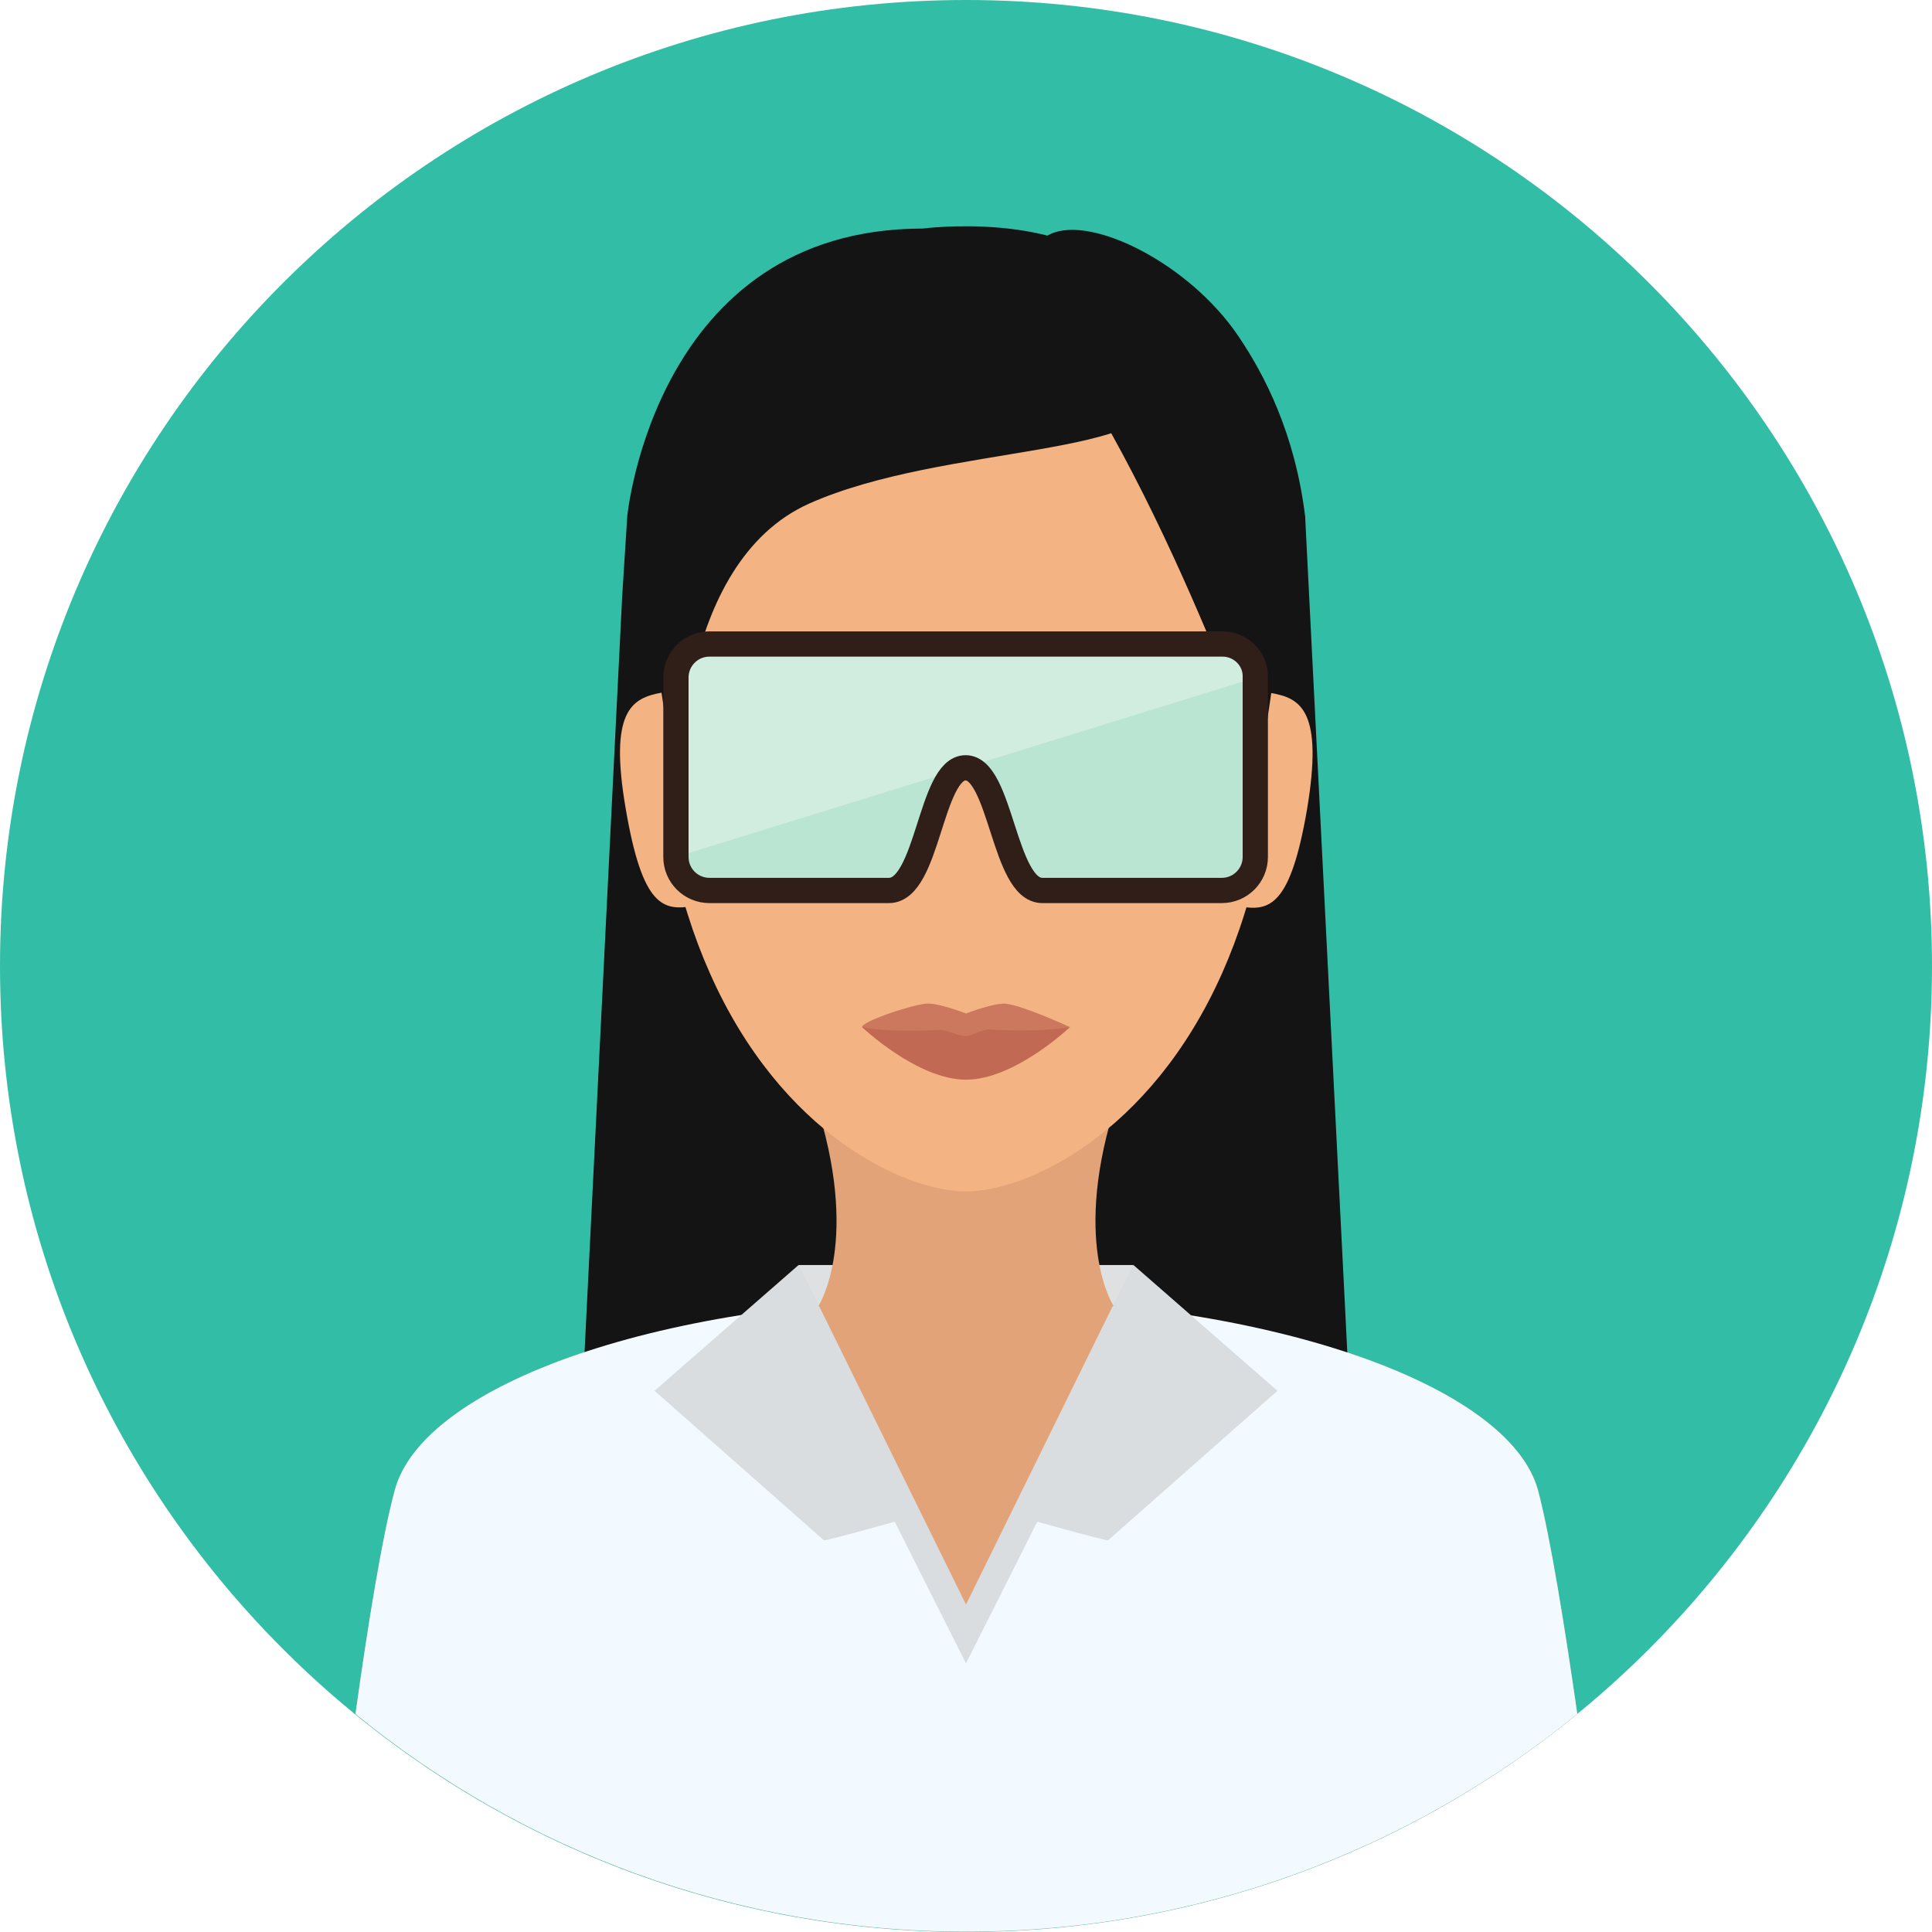
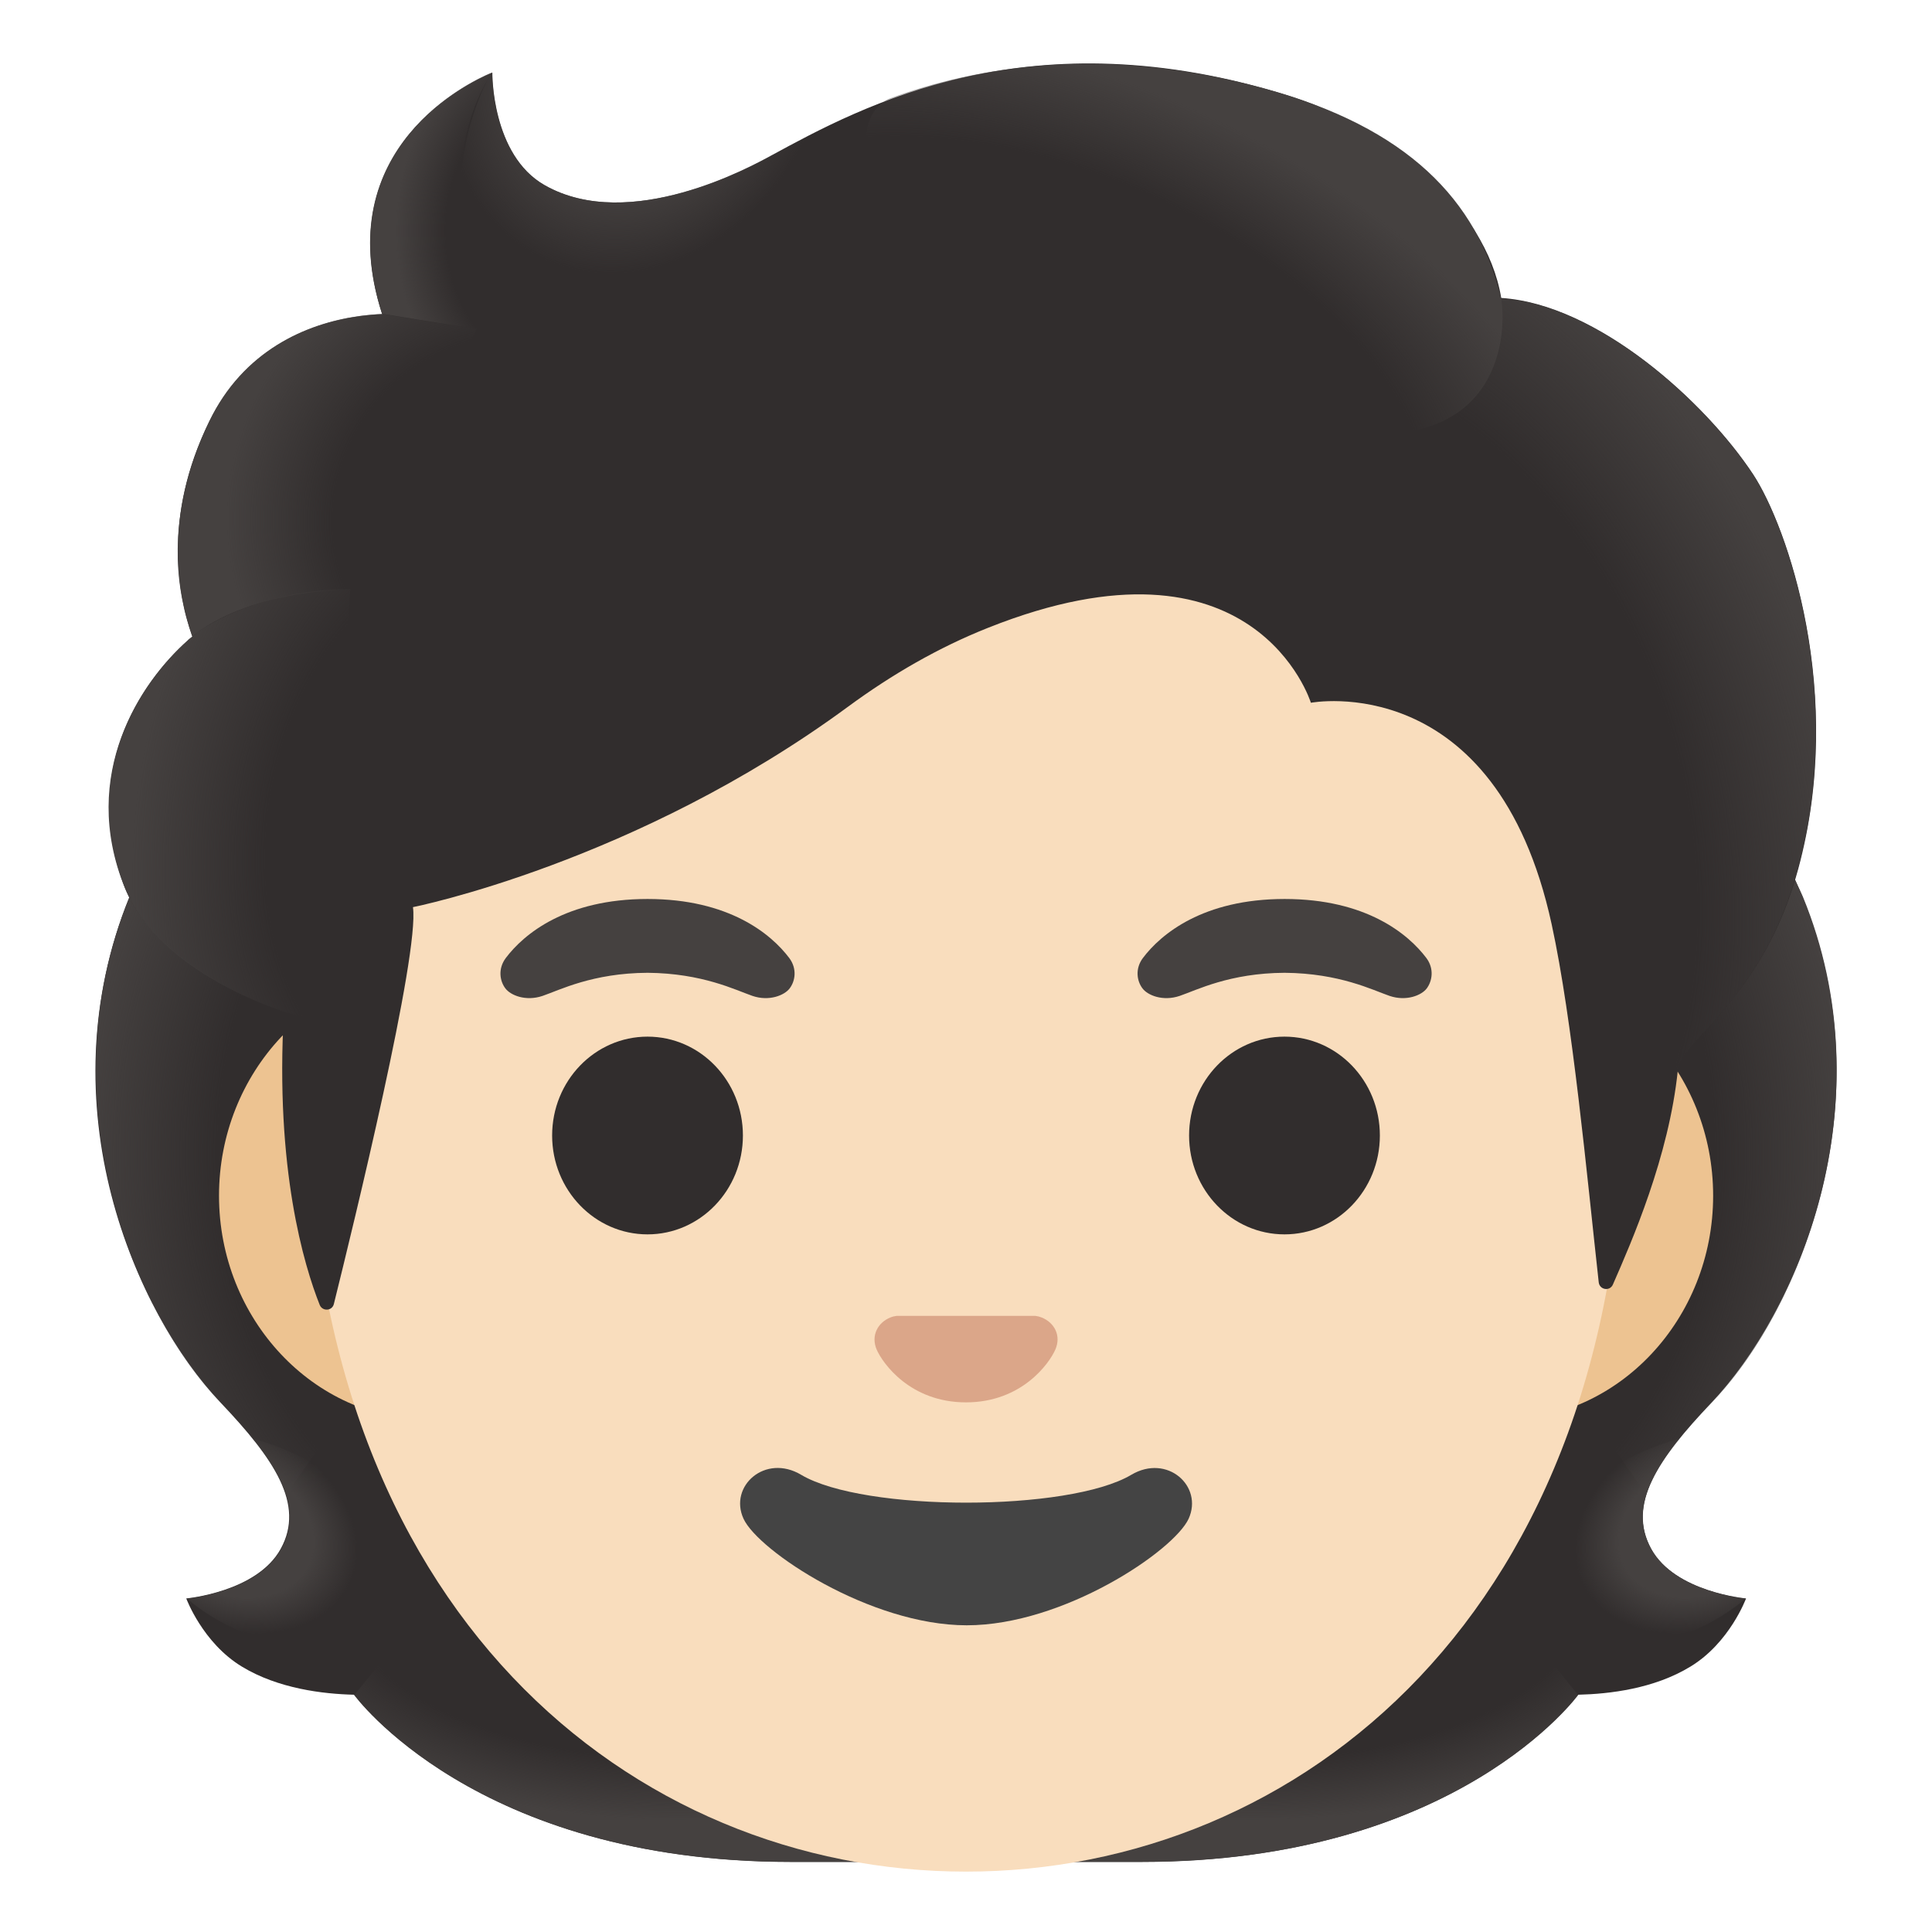
- <svg xmlns="http://www.w3.org/2000/svg" version="1.1" id="Layer_1" x="0px" y="0px" viewBox="0 0 496.2 496.2" style="enable-background:new 0 0 496.2 496.2;" xml:space="preserve">
-   <path style="fill:#32BEA6;" d="M496.2,248.1C496.2,111.1,385.1,0,248.1,0S0,111.1,0,248.1s111.1,248.1,248.1,248.1  S496.2,385.1,496.2,248.1z" />
+ <svg xmlns="http://www.w3.org/2000/svg" width="800px" height="800px" viewBox="0 0 128 128" aria-hidden="true" role="img" class="iconify iconify--noto" preserveAspectRatio="xMidYMid meet">
+   <path d="M109.4 102.62c-1.62-2.96.45-5.96 3.98-9.68c5.6-5.91 11.7-19.6 6.04-33.51c.03-.08-1.12-2.42-1.08-2.5l-2.34-.12c-.75-.11-26.36-.16-52-.16s-51.25.05-52 .16c0 0-3.45 2.54-3.42 2.61c-5.66 13.91.44 27.6 6.04 33.51c3.53 3.72 5.6 6.73 3.98 9.68c-1.57 2.87-6.26 3.29-6.26 3.29s1.08 2.94 3.69 4.52c2.41 1.46 5.37 1.81 7.42 1.86c0 0 8 11.07 28.92 11.07h23.28c20.92 0 28.92-11.07 28.92-11.07c2.05-.05 5.01-.39 7.42-1.86c2.61-1.58 3.69-4.52 3.69-4.52s-4.7-.41-6.28-3.28z" fill="#312d2d">
+ 
+ </path>
+   <radialGradient id="IconifyId17ecdb2904d178eab17884" cx="95.248" cy="22.384" r="30.469" gradientTransform="matrix(1 0 0 .4912 -12.275 94.62)" gradientUnits="userSpaceOnUse">
+     <stop offset=".728" stop-color="#454140" stop-opacity="0">
+ 
+ </stop>
+     <stop offset="1" stop-color="#454140">
+ 
+ </stop>
+   </radialGradient>
+   <path d="M63.99 123.36v-12.29l37.18-2.94l3.38 4.16s-8 11.07-28.92 11.07H63.99z" fill="url(#IconifyId17ecdb2904d178eab17884)">
+ 
+ </path>
+   <radialGradient id="IconifyId17ecdb2904d178eab17885" cx="65.24" cy="26.915" r="9.004" gradientTransform="matrix(-.9057 .4238 -.3144 -.6719 180.533 91.517)" gradientUnits="userSpaceOnUse">
+     <stop offset=".663" stop-color="#454140">
+ 
+ </stop>
+     <stop offset="1" stop-color="#454140" stop-opacity="0">
+ 
+ </stop>
+   </radialGradient>
+   <path d="M104.46 106.93c-5.57-8.46 6.78-11.61 6.78-11.61l.01.01c-2.15 2.67-3.12 5-1.86 7.29c1.57 2.87 6.26 3.29 6.26 3.29s-6.38 5.68-11.19 1.02z" fill="url(#IconifyId17ecdb2904d178eab17885)">
+ 
+ </path>
+   <radialGradient id="IconifyId17ecdb2904d178eab17886" cx="88.575" cy="52.387" r="39.55" gradientTransform="matrix(-.0746 -.9972 .8311 -.0622 52.718 167.2)" gradientUnits="userSpaceOnUse">
+     <stop offset=".725" stop-color="#454140" stop-opacity="0">
+ 
+ </stop>
+     <stop offset="1" stop-color="#454140">
+ 
+ </stop>
+   </radialGradient>
+   <path d="M119.45 59.42c5.53 13.47-.29 27.34-5.74 33.19c-.75.8-3.92 3.92-4.64 6.4c0 0-12.42-17.31-16.12-27.49c-.75-2.05-1.43-4.17-1.52-6.35c-.07-1.64.19-3.59 1.13-4.98c1.16-1.71 26.23-2.21 26.23-2.21c0 .02.66 1.44.66 1.44z" fill="url(#IconifyId17ecdb2904d178eab17886)">
+ 
+ </path>
+   <radialGradient id="IconifyId17ecdb2904d178eab17887" cx="38.383" cy="52.387" r="39.55" gradientTransform="matrix(.0746 -.9972 -.8311 -.0622 79.056 117.148)" gradientUnits="userSpaceOnUse">
+     <stop offset=".725" stop-color="#454140" stop-opacity="0">
+ 
+ </stop>
+     <stop offset="1" stop-color="#454140">
+ 
+ </stop>
+   </radialGradient>
+   <path d="M8.58 59.42c-5.52 13.47.29 27.34 5.74 33.19c.75.8 3.92 3.92 4.64 6.4c0 0 12.42-17.31 16.12-27.49c.75-2.05 1.43-4.17 1.52-6.35c.07-1.64-.19-3.59-1.13-4.98c-1.16-1.71-2.51-1.25-4.47-1.25c-3.75 0-20.15-.96-21.42-.96c0 .02-1 1.44-1 1.44z" fill="url(#IconifyId17ecdb2904d178eab17887)">
+ 
+ </path>
+   <radialGradient id="IconifyId17ecdb2904d178eab17888" cx="45.056" cy="22.384" r="30.469" gradientTransform="matrix(-1 0 0 .4912 90.112 94.62)" gradientUnits="userSpaceOnUse">
+     <stop offset=".728" stop-color="#454140" stop-opacity="0">
+ 
+ </stop>
+     <stop offset="1" stop-color="#454140">
+ 
+ </stop>
+   </radialGradient>
+   <path d="M64.04 123.36v-12.29l-37.18-2.94l-3.38 4.16s8 11.07 28.92 11.07h11.64z" fill="url(#IconifyId17ecdb2904d178eab17888)">
+ 
+ </path>
+   <radialGradient id="IconifyId17ecdb2904d178eab17889" cx="15.047" cy="26.915" r="9.004" gradientTransform="matrix(.9057 .4238 .3144 -.6719 -7.043 112.79)" gradientUnits="userSpaceOnUse">
+     <stop offset=".663" stop-color="#454140">
+ 
+ </stop>
+     <stop offset="1" stop-color="#454140" stop-opacity="0">
+ 
+ </stop>
+   </radialGradient>
+   <path d="M23.57 106.93c5.57-8.46-6.78-11.61-6.78-11.61l-.01.01c2.15 2.67 3.12 5 1.86 7.29c-1.57 2.87-6.26 3.29-6.26 3.29s6.38 5.68 11.19 1.02z" fill="url(#IconifyId17ecdb2904d178eab17889)">
+ 
+ </path>
  <g>
-     <path style="fill:#E2A379;" d="M287,282.1h-77.8c12.1,36.6,1,53.3,1,53.3l26.9,6.1h22l26.9-6.1C286,335.4,274.9,318.7,287,282.1z" />
-     <path style="fill:#E2A379;" d="M248.2,390.1c44.9,0,37.8-54.7,37.8-54.7s-8.9,17.3-38.1,17.3s-37.5-17.3-37.5-17.3   S203.3,390.1,248.2,390.1z" />
-     <path style="fill:#E2A379;" d="M247.8,333.4c-77.2,0-139.1,22.1-146.4,49.3c-3.3,12.2-7,35.2-10.1,57.5   c42.7,34.9,97.4,55.9,156.9,55.9s114.1-21,156.9-55.9c-3.2-22.3-6.9-45.4-10.1-57.5C387.5,355.5,324.9,333.4,247.8,333.4z" />
-   </g>
-   <polygon style="fill:#141414;" points="349.1,408.1 147.1,408.1 159.8,153.1 335.2,132.6 " />
-   <rect x="205.1" y="324.9" style="fill:#DEE0E2;" width="86" height="25" />
-   <path style="fill:#F3FAFF;" d="M247.8,333.4c-77.2,0-139.1,22.1-146.4,49.3c-3.3,12.2-7,35.2-10.1,57.5  c42.7,34.9,97.4,55.9,156.9,55.9s114.1-21,156.9-55.9c-3.2-22.3-6.9-45.4-10.1-57.5C387.5,355.5,324.9,333.4,247.8,333.4z" />
-   <g>
-     <path style="fill:#DADDE0;" d="M293.9,336.2c-14.5-1.8-30-2.7-46.1-2.7c-15.9,0-31.2,0.9-45.5,2.7l45.8,91L293.9,336.2z" />
-     <path style="fill:#DADDE0;" d="M168.1,357.2l37-32.3l32,63.9c0,0-25.2,7.1-25.5,6.8L168.1,357.2z" />
-     <path style="fill:#DADDE0;" d="M328.1,357.2l-37-32.3l-32,63.9c0,0,25.2,7.1,25.5,6.8L328.1,357.2z" />
+     <path d="M99.55 64.37H28.45c-7.67 0-13.94 6.68-13.94 14.85s6.27 14.85 13.94 14.85h71.11c7.67 0 13.94-6.68 13.94-14.85s-6.28-14.85-13.95-14.85z" fill="#edc391">
+ 
+ </path>
+     <path d="M64 13.15c-22.64 0-43.61 24.21-43.61 59.06C20.39 106.87 42 124 64 124s43.61-17.13 43.61-51.79c0-34.84-20.97-59.06-43.61-59.06z" fill="#f9ddbd">
+ 
+ </path>
+     <path d="M69.02 87.29a1.63 1.63 0 0 0-.42-.11h-9.2c-.14.02-.28.05-.42.11c-.83.34-1.29 1.2-.9 2.12c.4.92 2.23 3.5 5.92 3.5s5.52-2.58 5.92-3.5s-.06-1.78-.9-2.12z" fill="#dba689">
+ 
+ </path>
+     <path d="M74.95 97.71c-4.14 2.46-17.73 2.46-21.87 0c-2.38-1.42-4.81.75-3.82 2.91c.97 2.12 8.38 7.06 14.79 7.06s13.72-4.93 14.7-7.06c.98-2.16-1.42-4.32-3.8-2.91z" fill="#444">
+ 
+ </path>
+     <g fill="#312d2d">
+       <ellipse cx="42.9" cy="75.23" rx="6.32" ry="6.55">
+ 
+ </ellipse>
+       <ellipse cx="85.1" cy="75.23" rx="6.32" ry="6.55">
+ 
+ </ellipse>
+     </g>
+     <g fill="#454140">
+       <path d="M52.29 63.47c-1.2-1.59-3.99-3.91-9.39-3.91s-8.19 2.32-9.39 3.91c-.53.71-.4 1.52-.03 2.01c.34.46 1.35.88 2.47.5s3.3-1.51 6.95-1.53c3.65.03 5.84 1.15 6.95 1.53s2.13-.04 2.47-.5c.37-.49.5-1.3-.03-2.01z">
+ 
+ </path>
+       <path d="M94.5 63.47c-1.2-1.59-3.99-3.91-9.39-3.91s-8.19 2.32-9.39 3.91c-.53.71-.4 1.52-.03 2.01c.34.46 1.35.88 2.47.5s3.3-1.51 6.95-1.53c3.65.03 5.84 1.15 6.95 1.53c1.12.38 2.13-.04 2.47-.5c.36-.49.5-1.3-.03-2.01z">
+ 
+ </path>
+     </g>
  </g>
  <g>
-     <path style="fill:#E2A379;" d="M248.1,412.1l-37.8-76.8c0,0,9.2-12.4,37.4-12.4s38.1,12.5,38.1,12.5L248.1,412.1z" />
-     <path style="fill:#E2A379;" d="M287,282.1h-77.8c12.1,36.6,1,53.3,1,53.3s16.4,6.1,37.9,6.1s37.9-6.1,37.9-6.1   S274.9,318.7,287,282.1z" />
+     <path d="M116.14 31.41c-3.18-4.81-10.29-11.25-16.68-11.67C98.44 13.6 91.86 8.4 85.5 6.38c-17.21-5.45-28.42.66-34.43 3.94c-1.25.68-9.33 5.16-14.98 1.95c-3.54-2.01-3.47-7.46-3.47-7.46s-11.09 4.22-7.3 16c-3.81.16-8.81 1.76-11.45 7.11c-3.15 6.37-2.03 11.7-1.12 14.25c-3.28 2.78-7.4 8.71-4.57 16.4c2.13 5.79 10.63 8.45 10.63 8.45c-.6 10.42 1.34 16.84 2.37 19.43c.18.45.83.41.94-.06c1.28-5.16 5.68-23.15 5.24-26.29c0 0 14.76-2.93 28.84-13.29c2.87-2.11 5.97-3.91 9.27-5.22c17.68-7.04 21.38 4.97 21.38 4.97s12.25-2.35 15.95 14.67c1.39 6.38 2.33 16.59 3.12 23.73c.06.5.74.61.94.14c1.24-2.83 3.71-8.46 4.3-14.19c.21-2.02 5.65-4.69 7.98-13.35c3.14-11.57-.71-22.68-3-26.15z" fill="#312d2d">
+ 
+ </path>
+     <radialGradient id="IconifyId17ecdb2904d178eab17890" cx="87.443" cy="73.25" r="46.359" gradientTransform="matrix(.3076 .9515 .706 -.2282 8.83 -11.739)" gradientUnits="userSpaceOnUse">
+       <stop offset=".699" stop-color="#454140" stop-opacity="0">
+ 
+ </stop>
+       <stop offset="1" stop-color="#454140">
+ 
+ </stop>
+     </radialGradient>
+     <path d="M111.12 70.95c.21-2.02 5.65-4.69 7.98-13.35c.25-.92.46-1.86.65-2.8c1.9-10.53-1.51-20.19-3.63-23.39c-2.94-4.44-9.24-10.27-15.22-11.46c-.52-.07-1.03-.13-1.51-.16c0 0 .43 2.79-.7 5.02c-1.46 2.89-4.43 3.57-4.43 3.57c15.59 15.59 14.48 28.63 16.86 42.57z" fill="url(#IconifyId17ecdb2904d178eab17890)">
+ 
+ </path>
+     <radialGradient id="IconifyId17ecdb2904d178eab17891" cx="42.247" cy="123.799" r="12.155" gradientTransform="matrix(.8813 .4726 .5603 -1.045 -64.35 113.606)" gradientUnits="userSpaceOnUse">
+       <stop offset=".58" stop-color="#454140">
+ 
+ </stop>
+       <stop offset="1" stop-color="#454140" stop-opacity="0">
+ 
+ </stop>
+     </radialGradient>
+     <path d="M54.83 8.35c-1.42.69-2.68 1.38-3.77 1.97c-1.25.68-9.33 5.16-14.98 1.95c-3.48-1.98-3.48-7.26-3.47-7.45c-1.6 2.04-6.44 16.63 7.71 17.6c6.1.42 9.87-4.9 12.09-9.41c.81-1.63 2.08-4.02 2.42-4.66z" fill="url(#IconifyId17ecdb2904d178eab17891)">
+ 
+ </path>
+     <radialGradient id="IconifyId17ecdb2904d178eab17892" cx="163.601" cy="66.051" r="37.367" gradientTransform="matrix(-.9378 -.3944 -.2182 .5285 237.25 55.895)" gradientUnits="userSpaceOnUse">
+       <stop offset=".699" stop-color="#454140" stop-opacity="0">
+ 
+ </stop>
+       <stop offset="1" stop-color="#454140">
+ 
+ </stop>
+     </radialGradient>
+     <path d="M83.72 5.85c9.52 2.58 14.17 7.42 15.72 13.9c.46 1.9 1 19.62-32.83-.52c-12.58-7.49-9.15-12.18-7.67-12.71c5.75-2.09 14.11-3.56 24.78-.67z" fill="url(#IconifyId17ecdb2904d178eab17892)">
+ 
+ </path>
+     <radialGradient id="IconifyId17ecdb2904d178eab17893" cx="37.367" cy="112.71" r="11.157" gradientTransform="matrix(1 0 0 -1.2233 0 153.168)" gradientUnits="userSpaceOnUse">
+       <stop offset=".702" stop-color="#454140" stop-opacity="0">
+ 
+ </stop>
+       <stop offset="1" stop-color="#454140">
+ 
+ </stop>
+     </radialGradient>
+     <path d="M32.57 4.82c-.02.01-.04.02-.08.03h-.01c-1.21.51-10.73 4.91-7.17 15.94l10.13 1.63C26.48 13.35 32.61 4.8 32.61 4.8l-.04.02z" fill="url(#IconifyId17ecdb2904d178eab17893)">
+ 
+ </path>
+     <radialGradient id="IconifyId17ecdb2904d178eab17894" cx="35.831" cy="93.016" r="20.925" gradientTransform="matrix(-.9657 -.2598 -.2432 .9037 93.055 -39.766)" gradientUnits="userSpaceOnUse">
+       <stop offset=".66" stop-color="#454140" stop-opacity="0">
+ 
+ </stop>
+       <stop offset="1" stop-color="#454140">
+ 
+ </stop>
+     </radialGradient>
+     <path d="M31.57 21.81l-6.26-1.01c-.24 0-1.08.08-1.53.14c-3.52.49-7.68 2.31-9.92 6.98c-2.42 5.02-2.35 9.33-1.7 12.21c.19.97.58 2.05.58 2.05s3.1-2.94 10.47-3.13l8.36-17.24z" fill="url(#IconifyId17ecdb2904d178eab17894)">
+ 
+ </path>
+     <radialGradient id="IconifyId17ecdb2904d178eab17895" cx="30.867" cy="72.811" r="21.969" gradientTransform="matrix(.9907 .1363 .1915 -1.3921 -13.653 152.342)" gradientUnits="userSpaceOnUse">
+       <stop offset=".598" stop-color="#454140" stop-opacity="0">
+ 
+ </stop>
+       <stop offset="1" stop-color="#454140">
+ 
+ </stop>
+     </radialGradient>
+     <path d="M12.44 42.42c-3.08 2.74-7.24 8.84-4.17 16.4c2.31 5.71 10.53 8.19 10.53 8.19c0 .03 1.64.51 2.49.51l1.92-28.49c-3.94 0-7.72 1.18-10.17 2.88c.02.06-.61.47-.6.51z" fill="url(#IconifyId17ecdb2904d178eab17895)">
+ 
+ </path>
  </g>
-   <path style="fill:#F4B382;" d="M327.9,175.2c0-92.4-35.7-113.6-79.8-113.6c-44,0-79.8,21.2-79.8,113.6c0,31.3,5.6,55.8,14,74.7  c18.4,41.6,50.3,56.1,65.8,56.1c15.4,0,47.3-14.5,65.8-56.1C322.3,231,327.9,206.5,327.9,175.2z" />
-   <g>
-     <path style="fill:#141414;" d="M288.7,71.1C272.5,54,237,58.7,237,58.7l0,0l0,0l0,0c-68.8,0-75.9,73.9-75.9,73.9l-1.3,20.5   c0,14.2,7.6,31.8,15,49.3c0,0-1.5-57.7,33.1-73.1s92.1-11.7,89.6-29.4C297.4,99,299,82.1,288.7,71.1z" />
-     <path style="fill:#141414;" d="M269.8,60.1c10.6-4.9,35.7,7.6,48.3,26.3c6.7,9.9,14.5,25,17.1,46.2c0,0,0.3,42.3-10.2,68.5   c0,0-30.2-87.3-63.1-124.6C262,76,263,63.3,269.8,60.1z" />
-   </g>
-   <g>
-     <path style="fill:#F4B382;" d="M160.7,207.7c4.3,25.2,9.6,26.3,17.3,25l-8.1-54.8C162.2,179.3,156.4,182.6,160.7,207.7z" />
-     <path style="fill:#F4B382;" d="M326.5,178l-8.1,54.8c7.6,1.3,13,0.1,17.3-25C339.9,182.6,334.1,179.3,326.5,178z" />
-   </g>
-   <path style="fill:#CC785E;" d="M274.8,263.8c0,0-14.2,9.6-26.7,9.6s-26.7-9.6-26.7-9.6c0-1.4,11.3-5.3,16.1-6  c3-0.5,10.6,2.5,10.6,2.5s7.5-2.9,10.4-2.5C263.4,258.5,274.8,263.8,274.8,263.8z" />
-   <path style="fill:#C16952;" d="M274.8,263.8c0,0-14.2,13.5-26.7,13.5s-26.7-13.5-26.7-13.5s6.5,1.5,19.6,0.7c2.2-0.1,5.1,1.6,7,1.6  c1.7,0,4.2-1.8,6.1-1.7C267.9,265.2,274.8,263.8,274.8,263.8z" />
-   <path style="fill:#BAE5D2;" d="M314,165.4H182.2c-4.8,0-8.6,3.9-8.6,8.6v46.1c0,4.8,3.9,8.6,8.6,8.6h46.1  c10.1,0,10.6-31.5,19.7-31.5s9.8,31.5,19.7,31.5h46.1c4.8,0,8.6-3.9,8.6-8.6V174C322.6,169.3,318.7,165.4,314,165.4z" />
-   <path style="fill:#D1EDDF;" d="M314,165.4H182.2c-4.8,0-8.6,3.9-8.6,8.6v46.1l149-46.1C322.6,169.3,318.7,165.4,314,165.4z" />
-   <path style="fill:#E8D3BB;" d="M314,229.2h-46.1c-5.3,0-8-8.4-10.7-16.5c-2.4-7.4-4.9-15-9.1-15c-4.2,0-6.6,7.6-9,14.9  c-2.6,8.2-5.3,16.6-10.8,16.6h-46.1c-5,0-9-4-9-9v-46.1c0-5,4-9,9-9h131.7c5,0,9,4,9,9v46.1C323,225.1,318.9,229.2,314,229.2z   M248.1,196.9c4.7,0,7.2,7.5,9.7,15.5c2.6,7.9,5.2,16,10,16h46.1c4.6,0,8.3-3.7,8.3-8.3V174c0-4.6-3.7-8.3-8.3-8.3H182.2  c-4.6,0-8.3,3.7-8.3,8.3v46.1c0,4.6,3.7,8.3,8.3,8.3h46.1c4.9,0,7.5-8.2,10.1-16.1C241,204.4,243.4,196.9,248.1,196.9z" />
-   <path style="fill:none;stroke:#301E19;stroke-width:6.487;stroke-linecap:round;stroke-linejoin:round;stroke-miterlimit:10;" d="  M314,165.4H182.2c-4.8,0-8.6,3.9-8.6,8.6v46.1c0,4.8,3.9,8.6,8.6,8.6h46.1c10.1,0,10.6-31.5,19.7-31.5s9.8,31.5,19.7,31.5h46.1  c4.8,0,8.6-3.9,8.6-8.6V174C322.6,169.3,318.7,165.4,314,165.4z" />
</svg>
